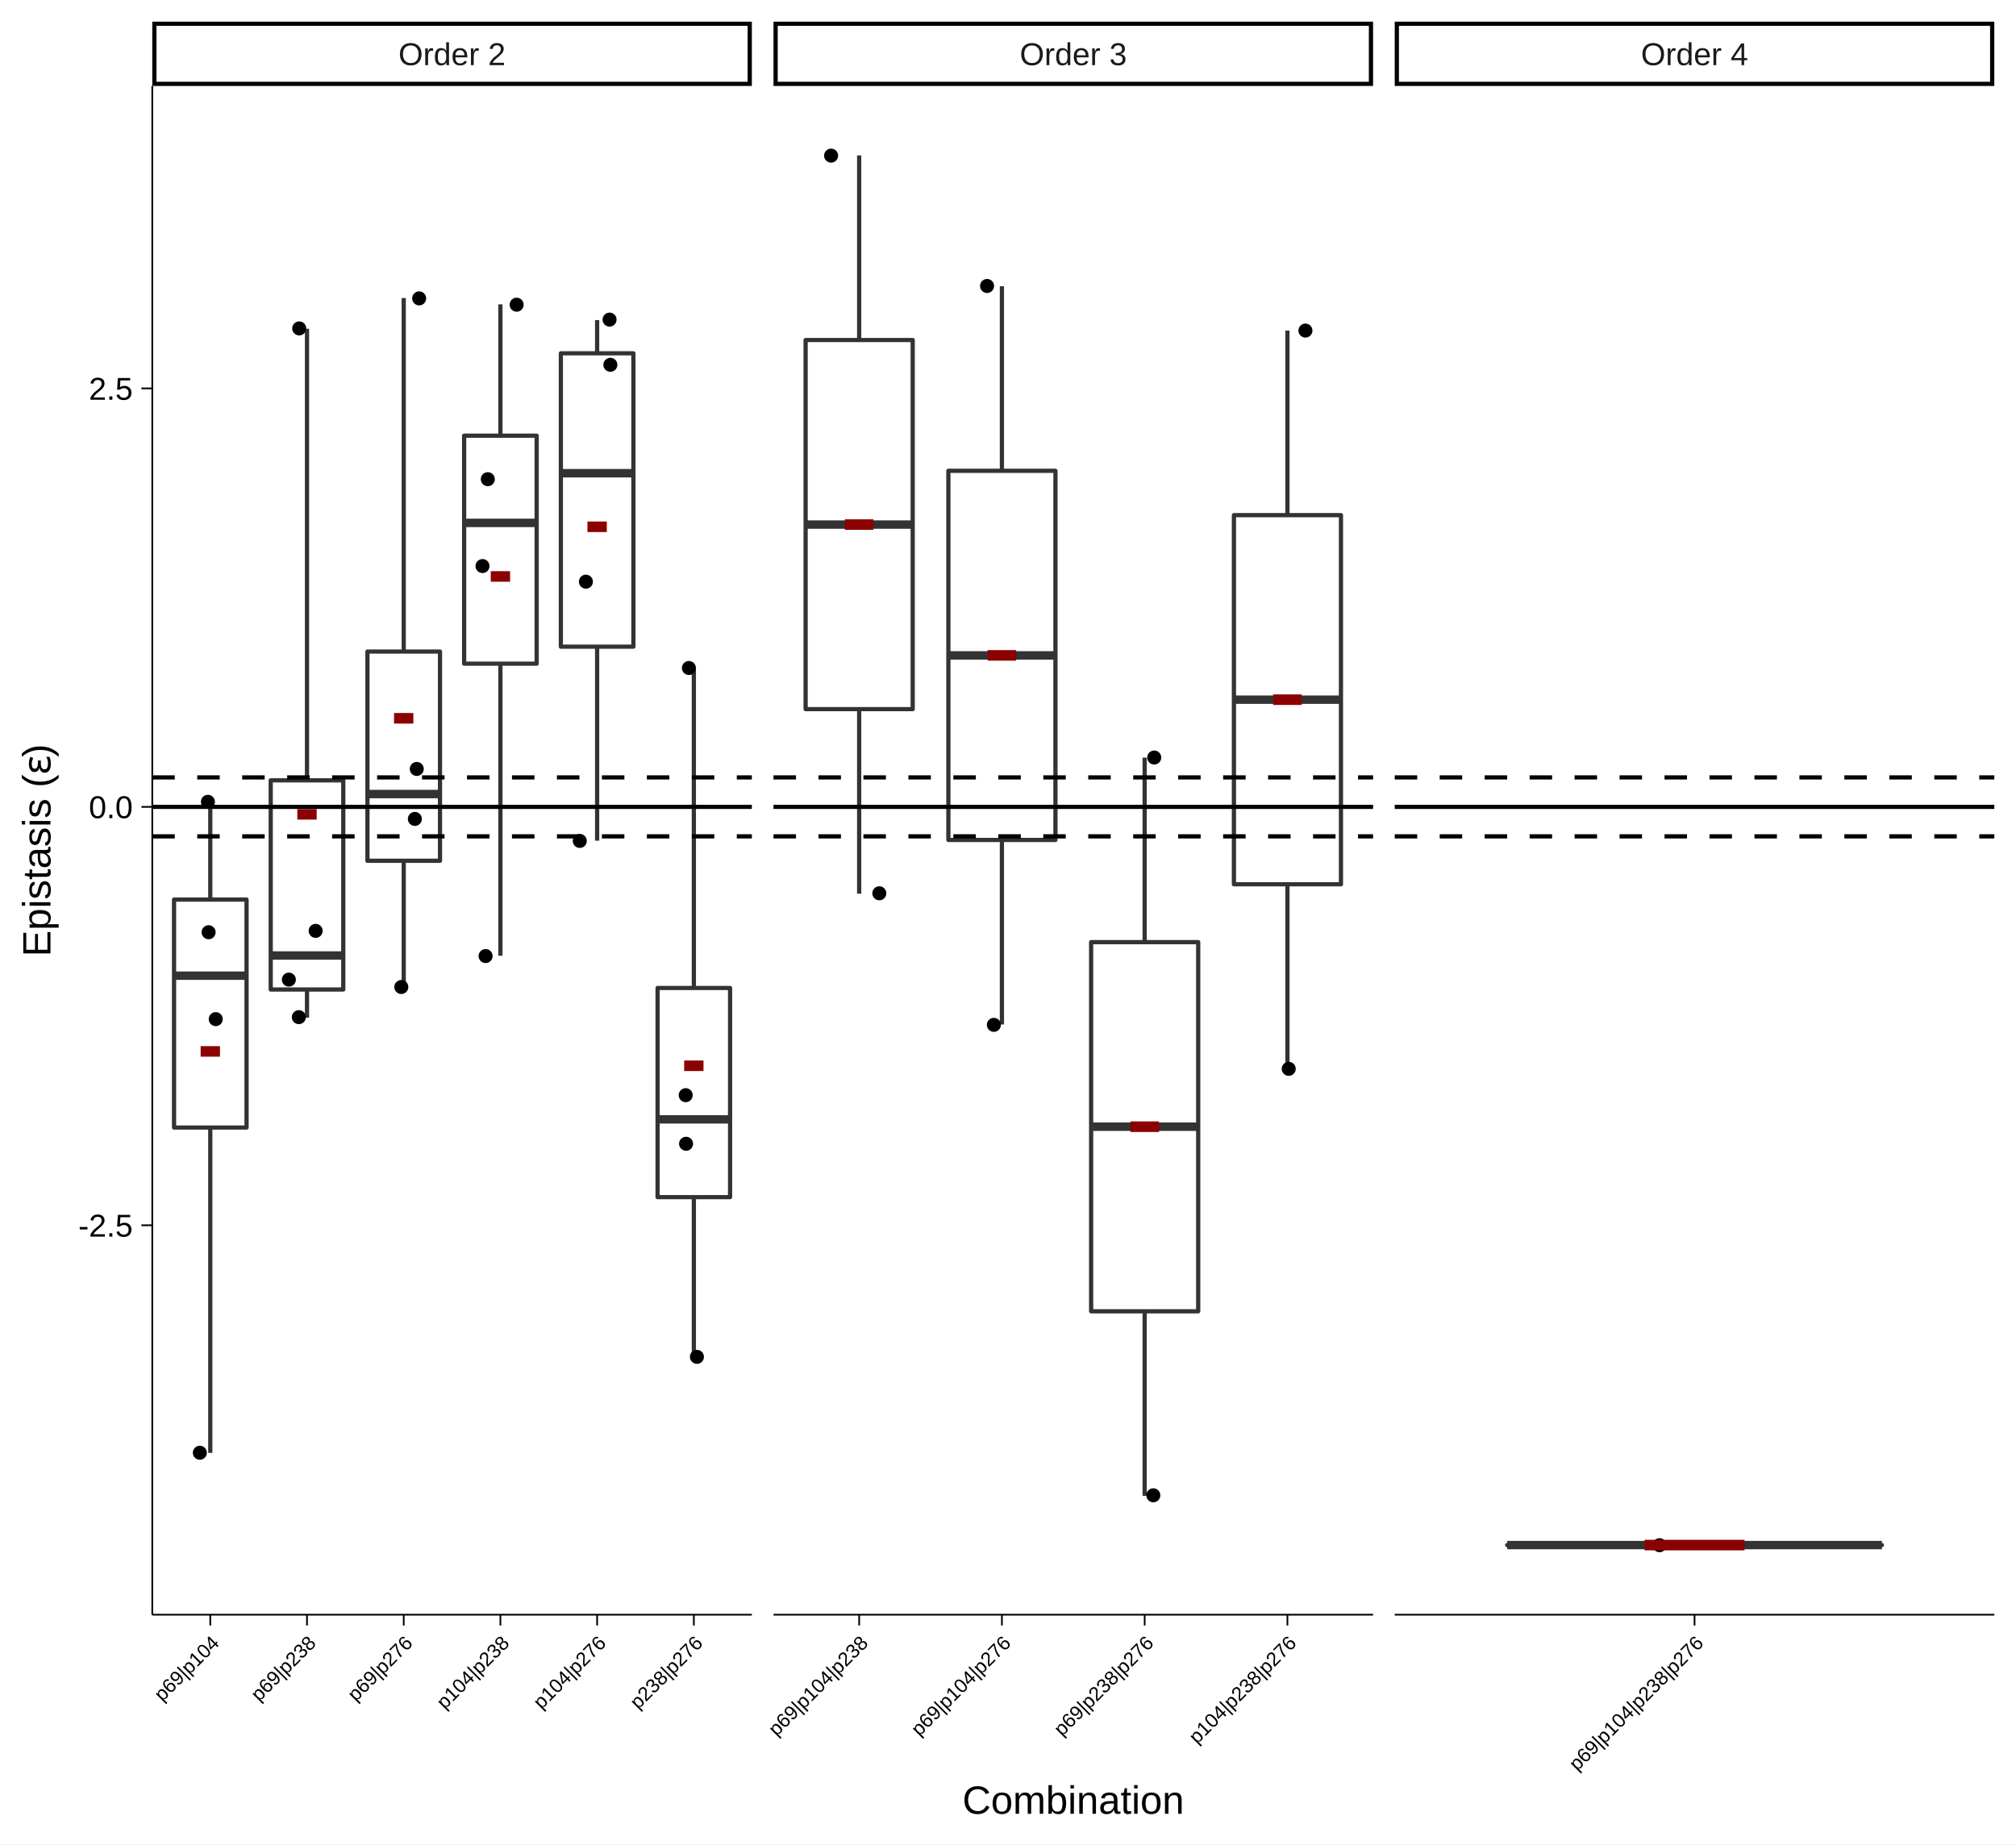
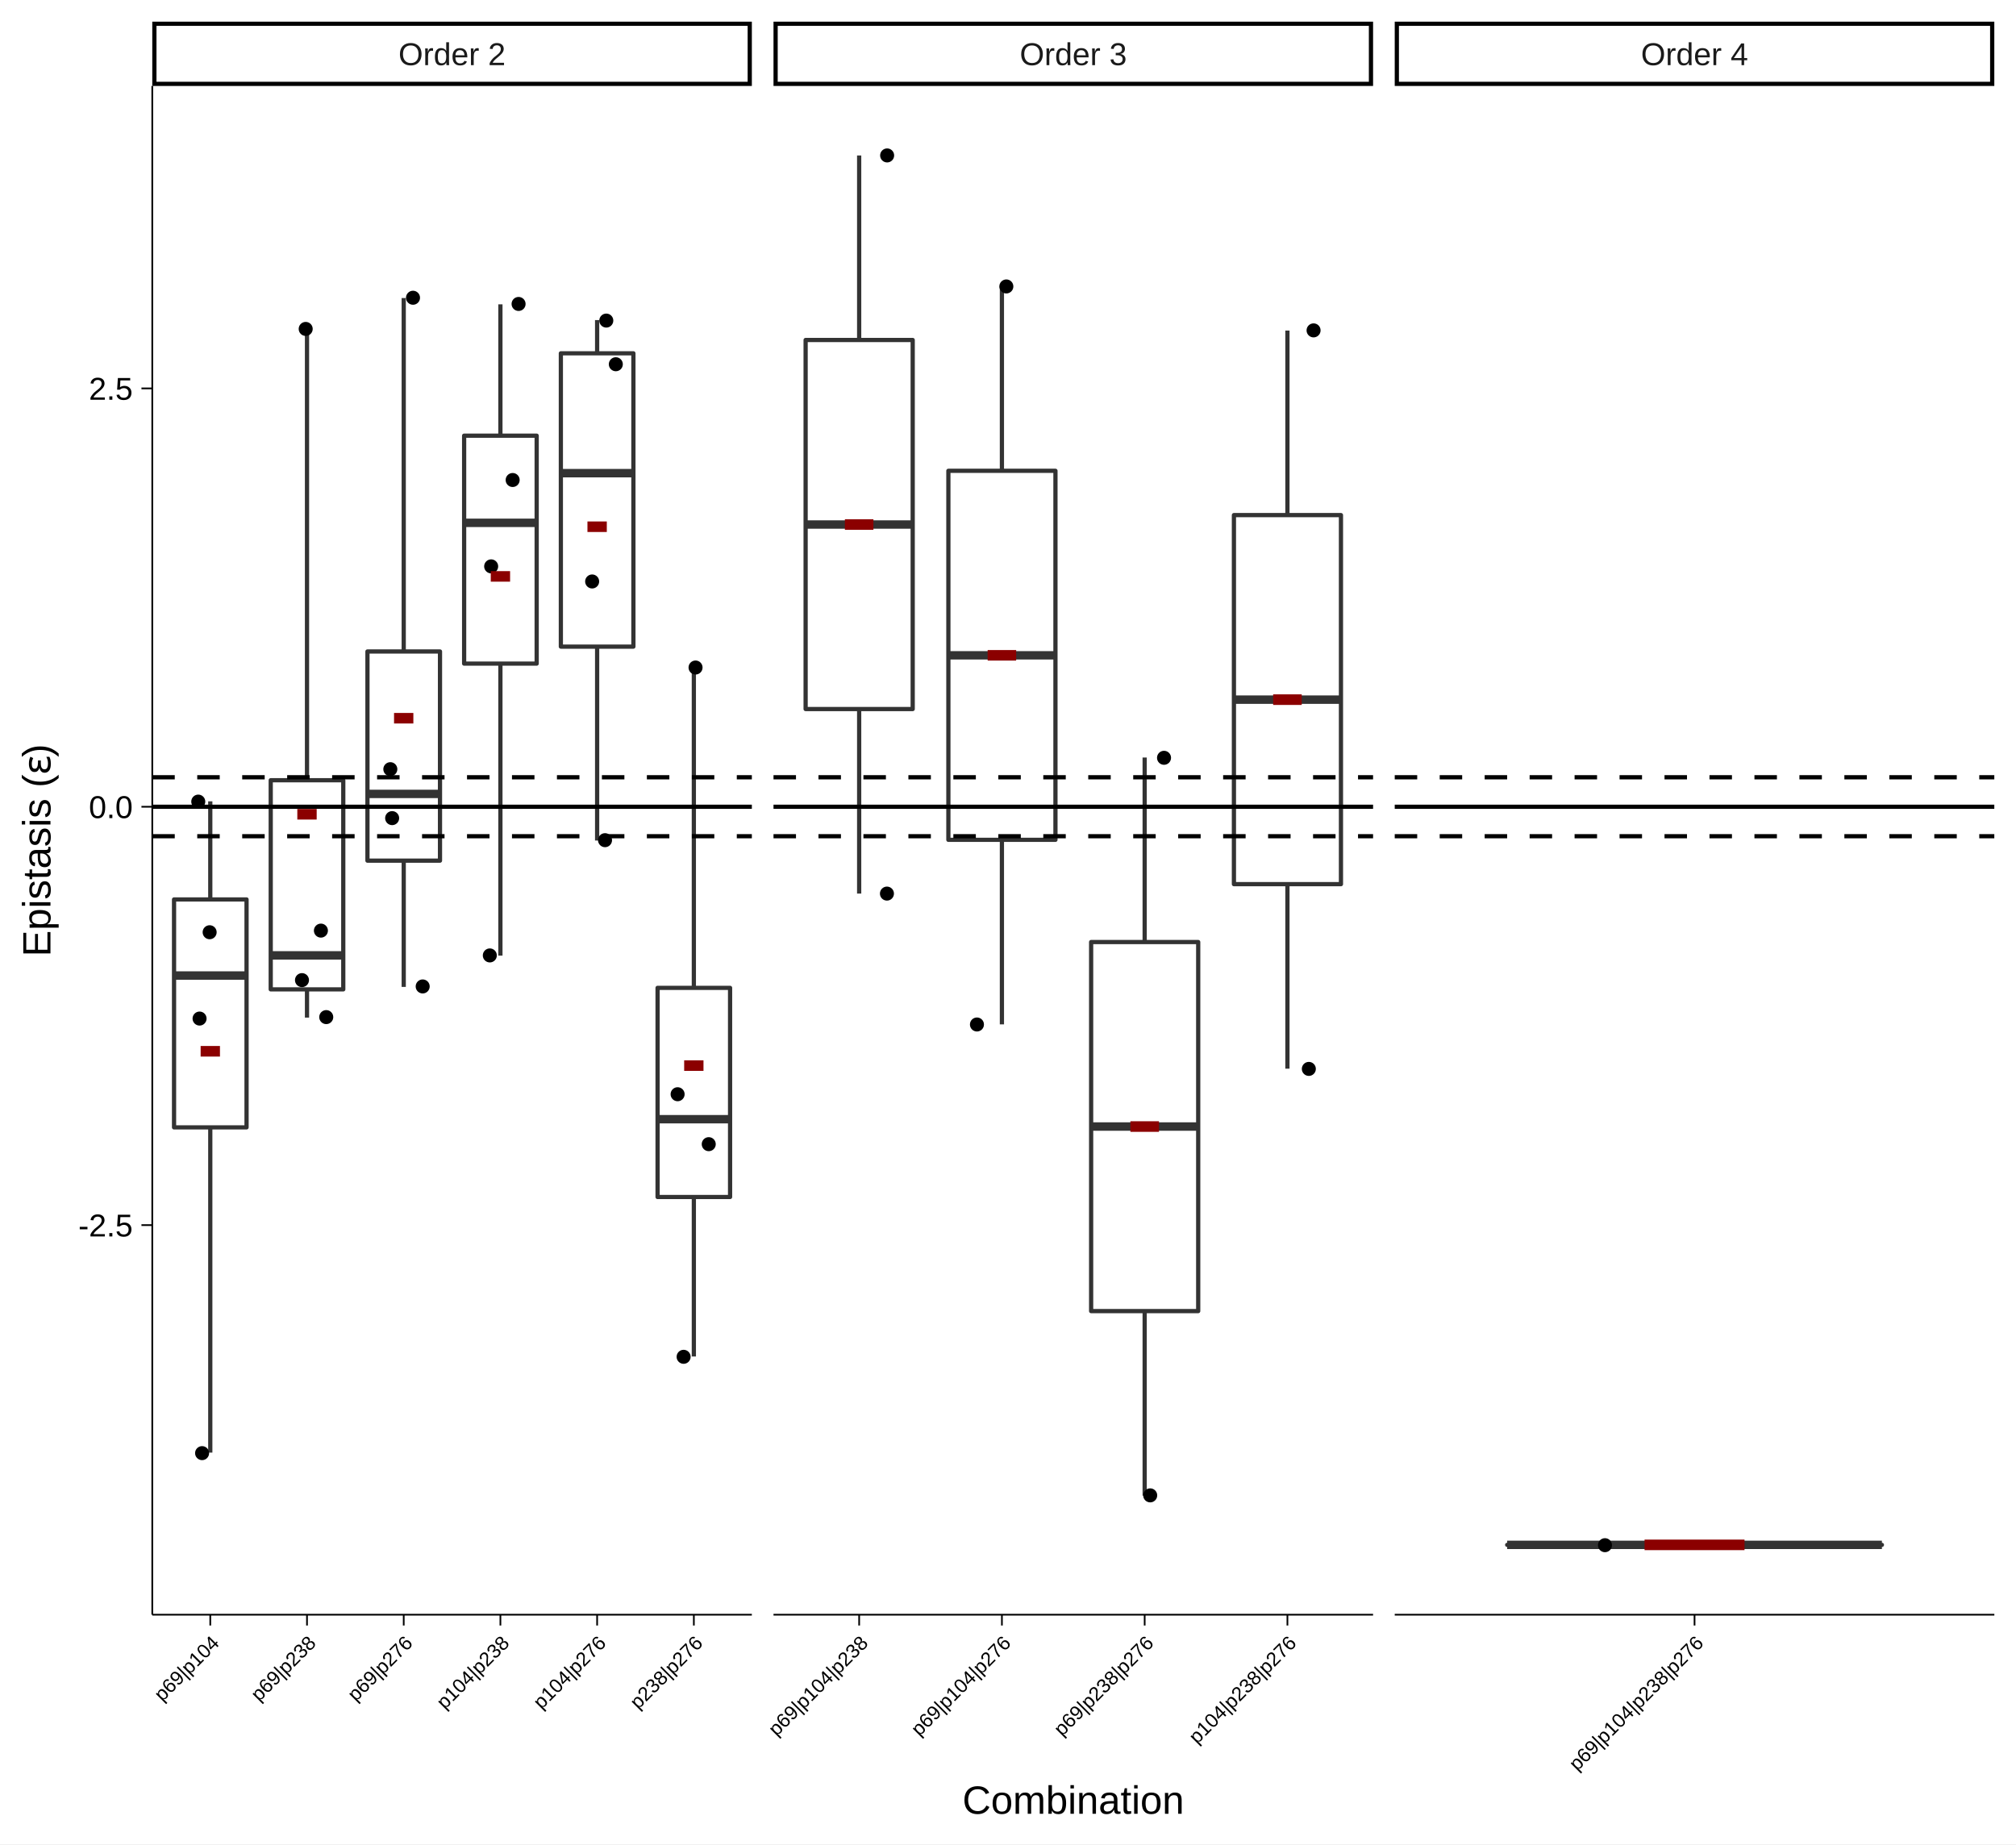
<svg xmlns="http://www.w3.org/2000/svg" class="svglite" width="510.24pt" height="466.77pt" viewBox="0 0 510.24 466.77">
  <defs>
    <style type="text/css">
    .svglite line, .svglite polyline, .svglite polygon, .svglite path, .svglite rect, .svglite circle {
      fill: none;
      stroke: #000000;
      stroke-linecap: round;
      stroke-linejoin: round;
      stroke-miterlimit: 10.00;
    }
  </style>
  </defs>
  <rect width="100%" height="100%" style="stroke: none; fill: #FFFFFF;" />
  <defs>
    <clipPath id="cpMC4wMHw1MTAuMjR8MC4wMHw0NjYuNzc=">
      <rect x="0.00" y="0.00" width="510.24" height="466.77" />
    </clipPath>
  </defs>
  <g clip-path="url(#cpMC4wMHw1MTAuMjR8MC4wMHw0NjYuNzc=)">
    <rect x="0" y="0.00" width="510.24" height="466.77" style="stroke-width: 1.07; stroke: #FFFFFF; fill: #FFFFFF;" />
  </g>
  <defs>
    <clipPath id="cpMzguNTR8MTkwLjI5fDIxLjc2fDQwOC42OA==">
      <rect x="38.54" y="21.76" width="151.75" height="386.92" />
    </clipPath>
  </defs>
  <g clip-path="url(#cpMzguNTR8MTkwLjI5fDIxLjc2fDQwOC42OA==)">
    <rect x="38.54" y="21.76" width="151.75" height="386.92" style="stroke-width: 1.07; stroke: none; fill: #FFFFFF;" />
-     <line x1="53.22" y1="227.68" x2="53.22" y2="202.85" style="stroke-width: 1.07; stroke: #333333; stroke-linecap: butt;" />
-     <line x1="53.22" y1="285.38" x2="53.22" y2="367.72" style="stroke-width: 1.07; stroke: #333333; stroke-linecap: butt;" />
-     <polygon points="44.05,227.68 44.05,285.38 62.40,285.38 62.40,227.68 44.05,227.68 " style="stroke-width: 1.07; stroke: #333333; fill: #FFFFFF;" />
-     <line x1="44.05" y1="246.94" x2="62.40" y2="246.94" style="stroke-width: 2.13; stroke: #333333; stroke-linecap: butt;" />
-     <line x1="77.70" y1="197.50" x2="77.70" y2="83.20" style="stroke-width: 1.07; stroke: #333333; stroke-linecap: butt;" />
-     <line x1="77.70" y1="250.45" x2="77.70" y2="257.58" style="stroke-width: 1.07; stroke: #333333; stroke-linecap: butt;" />
-     <polygon points="68.52,197.50 68.52,250.45 86.88,250.45 86.88,197.50 68.52,197.50 " style="stroke-width: 1.07; stroke: #333333; fill: #FFFFFF;" />
-     <line x1="68.52" y1="241.84" x2="86.88" y2="241.84" style="stroke-width: 2.13; stroke: #333333; stroke-linecap: butt;" />
-     <line x1="102.18" y1="164.91" x2="102.18" y2="75.44" style="stroke-width: 1.07; stroke: #333333; stroke-linecap: butt;" />
-     <line x1="102.18" y1="217.86" x2="102.18" y2="249.82" style="stroke-width: 1.07; stroke: #333333; stroke-linecap: butt;" />
-     <polygon points="93.00,164.91 93.00,217.86 111.36,217.86 111.36,164.91 93.00,164.91 " style="stroke-width: 1.07; stroke: #333333; fill: #FFFFFF;" />
-     <line x1="93.00" y1="200.97" x2="111.36" y2="200.97" style="stroke-width: 2.13; stroke: #333333; stroke-linecap: butt;" />
+     <line x1="53.22" y1="227.65" x2="53.22" y2="202.82" style="stroke-width: 1.07; stroke: #333333; stroke-linecap: butt;" />
+     <line x1="53.22" y1="285.34" x2="53.22" y2="367.66" style="stroke-width: 1.07; stroke: #333333; stroke-linecap: butt;" />
+     <polygon points="44.05,227.65 44.05,285.34 62.40,285.34 62.40,227.65 44.05,227.65 " style="stroke-width: 1.07; stroke: #333333; fill: #FFFFFF;" />
+     <line x1="44.05" y1="246.91" x2="62.40" y2="246.91" style="stroke-width: 2.13; stroke: #333333; stroke-linecap: butt;" />
+     <line x1="77.70" y1="197.48" x2="77.70" y2="83.20" style="stroke-width: 1.07; stroke: #333333; stroke-linecap: butt;" />
+     <line x1="77.70" y1="250.41" x2="77.70" y2="257.55" style="stroke-width: 1.07; stroke: #333333; stroke-linecap: butt;" />
+     <polygon points="68.52,197.48 68.52,250.41 86.88,250.41 86.88,197.48 68.52,197.48 " style="stroke-width: 1.07; stroke: #333333; fill: #FFFFFF;" />
+     <line x1="68.52" y1="241.81" x2="86.88" y2="241.81" style="stroke-width: 2.13; stroke: #333333; stroke-linecap: butt;" />
+     <line x1="102.18" y1="164.89" x2="102.18" y2="75.44" style="stroke-width: 1.07; stroke: #333333; stroke-linecap: butt;" />
+     <line x1="102.18" y1="217.83" x2="102.18" y2="249.79" style="stroke-width: 1.07; stroke: #333333; stroke-linecap: butt;" />
+     <polygon points="93.00,164.89 93.00,217.83 111.36,217.83 111.36,164.89 93.00,164.89 " style="stroke-width: 1.07; stroke: #333333; fill: #FFFFFF;" />
+     <line x1="93.00" y1="200.94" x2="111.36" y2="200.94" style="stroke-width: 2.13; stroke: #333333; stroke-linecap: butt;" />
    <line x1="126.65" y1="110.27" x2="126.65" y2="77.03" style="stroke-width: 1.07; stroke: #333333; stroke-linecap: butt;" />
-     <line x1="126.65" y1="167.97" x2="126.65" y2="241.90" style="stroke-width: 1.07; stroke: #333333; stroke-linecap: butt;" />
-     <polygon points="117.47,110.27 117.47,167.97 135.83,167.97 135.83,110.27 117.47,110.27 " style="stroke-width: 1.07; stroke: #333333; fill: #FFFFFF;" />
-     <line x1="117.47" y1="132.34" x2="135.83" y2="132.34" style="stroke-width: 2.13; stroke: #333333; stroke-linecap: butt;" />
+     <line x1="126.65" y1="167.96" x2="126.65" y2="241.87" style="stroke-width: 1.07; stroke: #333333; stroke-linecap: butt;" />
+     <polygon points="117.47,110.27 117.47,167.96 135.83,167.96 135.83,110.27 117.47,110.27 " style="stroke-width: 1.07; stroke: #333333; fill: #FFFFFF;" />
+     <line x1="117.47" y1="132.33" x2="135.83" y2="132.33" style="stroke-width: 2.13; stroke: #333333; stroke-linecap: butt;" />
    <line x1="151.13" y1="89.42" x2="151.13" y2="81.01" style="stroke-width: 1.07; stroke: #333333; stroke-linecap: butt;" />
-     <line x1="151.13" y1="163.67" x2="151.13" y2="212.77" style="stroke-width: 1.07; stroke: #333333; stroke-linecap: butt;" />
-     <polygon points="141.95,89.42 141.95,163.67 160.31,163.67 160.31,89.42 141.95,89.42 " style="stroke-width: 1.07; stroke: #333333; fill: #FFFFFF;" />
-     <line x1="141.95" y1="119.77" x2="160.31" y2="119.77" style="stroke-width: 2.13; stroke: #333333; stroke-linecap: butt;" />
-     <line x1="175.61" y1="250.06" x2="175.61" y2="169.00" style="stroke-width: 1.07; stroke: #333333; stroke-linecap: butt;" />
-     <line x1="175.61" y1="303.00" x2="175.61" y2="343.38" style="stroke-width: 1.07; stroke: #333333; stroke-linecap: butt;" />
-     <polygon points="166.43,250.06 166.43,303.00 184.78,303.00 184.78,250.06 166.43,250.06 " style="stroke-width: 1.07; stroke: #333333; fill: #FFFFFF;" />
-     <line x1="166.43" y1="283.31" x2="184.78" y2="283.31" style="stroke-width: 2.13; stroke: #333333; stroke-linecap: butt;" />
-     <circle cx="50.58" cy="367.69" r="1.42" style="stroke-width: 0.71; fill: #000000;" />
-     <circle cx="52.80" cy="235.95" r="1.42" style="stroke-width: 0.71; fill: #000000;" />
-     <circle cx="52.62" cy="202.94" r="1.42" style="stroke-width: 0.71; fill: #000000;" />
-     <circle cx="54.60" cy="257.94" r="1.42" style="stroke-width: 0.71; fill: #000000;" />
-     <circle cx="73.11" cy="247.94" r="1.42" style="stroke-width: 0.71; fill: #000000;" />
-     <circle cx="79.89" cy="235.60" r="1.42" style="stroke-width: 0.71; fill: #000000;" />
-     <circle cx="75.73" cy="83.12" r="1.42" style="stroke-width: 0.71; fill: #000000;" />
-     <circle cx="75.63" cy="257.44" r="1.42" style="stroke-width: 0.71; fill: #000000;" />
-     <circle cx="105.00" cy="207.27" r="1.42" style="stroke-width: 0.71; fill: #000000;" />
-     <circle cx="105.48" cy="194.62" r="1.42" style="stroke-width: 0.71; fill: #000000;" />
-     <circle cx="106.09" cy="75.52" r="1.42" style="stroke-width: 0.71; fill: #000000;" />
-     <circle cx="101.57" cy="249.81" r="1.42" style="stroke-width: 0.71; fill: #000000;" />
-     <circle cx="122.90" cy="241.98" r="1.42" style="stroke-width: 0.71; fill: #000000;" />
-     <circle cx="123.46" cy="121.28" r="1.42" style="stroke-width: 0.71; fill: #000000;" />
-     <circle cx="130.76" cy="77.12" r="1.42" style="stroke-width: 0.71; fill: #000000;" />
-     <circle cx="122.12" cy="143.27" r="1.42" style="stroke-width: 0.71; fill: #000000;" />
-     <circle cx="146.74" cy="212.84" r="1.42" style="stroke-width: 0.71; fill: #000000;" />
-     <circle cx="154.48" cy="92.33" r="1.42" style="stroke-width: 0.71; fill: #000000;" />
-     <circle cx="154.28" cy="80.89" r="1.42" style="stroke-width: 0.71; fill: #000000;" />
-     <circle cx="148.29" cy="147.22" r="1.42" style="stroke-width: 0.71; fill: #000000;" />
-     <circle cx="173.64" cy="289.49" r="1.42" style="stroke-width: 0.71; fill: #000000;" />
-     <circle cx="174.36" cy="169.07" r="1.42" style="stroke-width: 0.71; fill: #000000;" />
-     <circle cx="173.55" cy="277.19" r="1.42" style="stroke-width: 0.71; fill: #000000;" />
-     <circle cx="176.39" cy="343.42" r="1.42" style="stroke-width: 0.71; fill: #000000;" />
-     <line x1="38.54" y1="204.22" x2="190.29" y2="204.22" style="stroke-width: 1.07; stroke-linecap: butt;" />
-     <line x1="38.54" y1="196.76" x2="190.29" y2="196.76" style="stroke-width: 1.07; stroke-dasharray: 5.69,5.69; stroke-linecap: butt;" />
-     <line x1="38.54" y1="211.68" x2="190.29" y2="211.68" style="stroke-width: 1.07; stroke-dasharray: 5.69,5.69; stroke-linecap: butt;" />
-     <line x1="50.78" y1="266.11" x2="55.67" y2="266.11" style="stroke-width: 2.67; stroke: #8B0000; stroke-linecap: butt;" />
-     <line x1="75.25" y1="206.11" x2="80.15" y2="206.11" style="stroke-width: 2.67; stroke: #8B0000; stroke-linecap: butt;" />
-     <line x1="99.73" y1="181.80" x2="104.62" y2="181.80" style="stroke-width: 2.67; stroke: #8B0000; stroke-linecap: butt;" />
-     <line x1="124.21" y1="145.90" x2="129.10" y2="145.90" style="stroke-width: 2.67; stroke: #8B0000; stroke-linecap: butt;" />
-     <line x1="148.68" y1="133.33" x2="153.58" y2="133.33" style="stroke-width: 2.67; stroke: #8B0000; stroke-linecap: butt;" />
-     <line x1="173.16" y1="269.75" x2="178.05" y2="269.75" style="stroke-width: 2.67; stroke: #8B0000; stroke-linecap: butt;" />
+     <line x1="151.13" y1="163.66" x2="151.13" y2="212.74" style="stroke-width: 1.07; stroke: #333333; stroke-linecap: butt;" />
+     <polygon points="141.95,89.42 141.95,163.66 160.31,163.66 160.31,89.42 141.95,89.42 " style="stroke-width: 1.07; stroke: #333333; fill: #FFFFFF;" />
+     <line x1="141.95" y1="119.76" x2="160.31" y2="119.76" style="stroke-width: 2.13; stroke: #333333; stroke-linecap: butt;" />
+     <line x1="175.61" y1="250.03" x2="175.61" y2="168.98" style="stroke-width: 1.07; stroke: #333333; stroke-linecap: butt;" />
+     <line x1="175.61" y1="302.96" x2="175.61" y2="343.33" style="stroke-width: 1.07; stroke: #333333; stroke-linecap: butt;" />
+     <polygon points="166.43,250.03 166.43,302.96 184.78,302.96 184.78,250.03 166.43,250.03 " style="stroke-width: 1.07; stroke: #333333; fill: #FFFFFF;" />
+     <line x1="166.43" y1="283.27" x2="184.78" y2="283.27" style="stroke-width: 2.13; stroke: #333333; stroke-linecap: butt;" />
+     <circle cx="51.15" cy="367.79" r="1.42" style="stroke-width: 0.71; fill: #000000;" />
+     <circle cx="53.06" cy="235.95" r="1.42" style="stroke-width: 0.71; fill: #000000;" />
+     <circle cx="50.18" cy="202.89" r="1.42" style="stroke-width: 0.71; fill: #000000;" />
+     <circle cx="50.51" cy="257.80" r="1.42" style="stroke-width: 0.71; fill: #000000;" />
+     <circle cx="76.43" cy="248.07" r="1.42" style="stroke-width: 0.71; fill: #000000;" />
+     <circle cx="81.22" cy="235.54" r="1.42" style="stroke-width: 0.71; fill: #000000;" />
+     <circle cx="77.37" cy="83.25" r="1.42" style="stroke-width: 0.71; fill: #000000;" />
+     <circle cx="82.57" cy="257.43" r="1.42" style="stroke-width: 0.71; fill: #000000;" />
+     <circle cx="99.25" cy="207.07" r="1.42" style="stroke-width: 0.71; fill: #000000;" />
+     <circle cx="98.79" cy="194.68" r="1.42" style="stroke-width: 0.71; fill: #000000;" />
+     <circle cx="104.53" cy="75.36" r="1.42" style="stroke-width: 0.71; fill: #000000;" />
+     <circle cx="106.98" cy="249.67" r="1.42" style="stroke-width: 0.71; fill: #000000;" />
+     <circle cx="123.97" cy="241.82" r="1.42" style="stroke-width: 0.71; fill: #000000;" />
+     <circle cx="129.75" cy="121.49" r="1.42" style="stroke-width: 0.71; fill: #000000;" />
+     <circle cx="131.25" cy="76.93" r="1.42" style="stroke-width: 0.71; fill: #000000;" />
+     <circle cx="124.31" cy="143.35" r="1.42" style="stroke-width: 0.71; fill: #000000;" />
+     <circle cx="153.13" cy="212.65" r="1.42" style="stroke-width: 0.71; fill: #000000;" />
+     <circle cx="155.86" cy="92.19" r="1.42" style="stroke-width: 0.71; fill: #000000;" />
+     <circle cx="153.45" cy="81.14" r="1.42" style="stroke-width: 0.71; fill: #000000;" />
+     <circle cx="149.87" cy="147.17" r="1.42" style="stroke-width: 0.71; fill: #000000;" />
+     <circle cx="179.38" cy="289.59" r="1.42" style="stroke-width: 0.71; fill: #000000;" />
+     <circle cx="176.04" cy="168.95" r="1.42" style="stroke-width: 0.71; fill: #000000;" />
+     <circle cx="171.50" cy="276.95" r="1.42" style="stroke-width: 0.71; fill: #000000;" />
+     <circle cx="173.02" cy="343.41" r="1.42" style="stroke-width: 0.71; fill: #000000;" />
+     <line x1="38.54" y1="204.19" x2="190.29" y2="204.19" style="stroke-width: 1.07; stroke-linecap: butt;" />
+     <line x1="38.54" y1="196.73" x2="190.29" y2="196.73" style="stroke-width: 1.07; stroke-dasharray: 5.69,5.69; stroke-linecap: butt;" />
+     <line x1="38.54" y1="211.65" x2="190.29" y2="211.65" style="stroke-width: 1.07; stroke-dasharray: 5.69,5.69; stroke-linecap: butt;" />
+     <line x1="50.78" y1="266.08" x2="55.67" y2="266.08" style="stroke-width: 2.67; stroke: #8B0000; stroke-linecap: butt;" />
+     <line x1="75.25" y1="206.09" x2="80.15" y2="206.09" style="stroke-width: 2.67; stroke: #8B0000; stroke-linecap: butt;" />
+     <line x1="99.73" y1="181.78" x2="104.62" y2="181.78" style="stroke-width: 2.67; stroke: #8B0000; stroke-linecap: butt;" />
+     <line x1="124.21" y1="145.89" x2="129.10" y2="145.89" style="stroke-width: 2.67; stroke: #8B0000; stroke-linecap: butt;" />
+     <line x1="148.68" y1="133.32" x2="153.58" y2="133.32" style="stroke-width: 2.67; stroke: #8B0000; stroke-linecap: butt;" />
+     <line x1="173.16" y1="269.71" x2="178.05" y2="269.71" style="stroke-width: 2.67; stroke: #8B0000; stroke-linecap: butt;" />
  </g>
  <g clip-path="url(#cpMC4wMHw1MTAuMjR8MC4wMHw0NjYuNzc=)">
</g>
  <defs>
    <clipPath id="cpMTk1Ljc3fDM0Ny41MnwyMS43Nnw0MDguNjg=">
      <rect x="195.77" y="21.76" width="151.75" height="386.92" />
    </clipPath>
  </defs>
  <g clip-path="url(#cpMTk1Ljc3fDM0Ny41MnwyMS43Nnw0MDguNjg=)">
    <rect x="195.77" y="21.76" width="151.75" height="386.92" style="stroke-width: 1.07; stroke: none; fill: #FFFFFF;" />
-     <line x1="217.45" y1="86.06" x2="217.45" y2="39.34" style="stroke-width: 1.07; stroke: #333333; stroke-linecap: butt;" />
-     <line x1="217.45" y1="179.48" x2="217.45" y2="226.19" style="stroke-width: 1.07; stroke: #333333; stroke-linecap: butt;" />
-     <polygon points="203.90,86.06 203.90,179.48 231.00,179.48 231.00,86.06 203.90,86.06 " style="stroke-width: 1.07; stroke: #333333; fill: #FFFFFF;" />
-     <line x1="203.90" y1="132.77" x2="231.00" y2="132.77" style="stroke-width: 2.13; stroke: #333333; stroke-linecap: butt;" />
+     <line x1="217.45" y1="86.05" x2="217.45" y2="39.35" style="stroke-width: 1.07; stroke: #333333; stroke-linecap: butt;" />
+     <line x1="217.45" y1="179.46" x2="217.45" y2="226.16" style="stroke-width: 1.07; stroke: #333333; stroke-linecap: butt;" />
+     <polygon points="203.90,86.05 203.90,179.46 231.00,179.46 231.00,86.05 203.90,86.05 " style="stroke-width: 1.07; stroke: #333333; fill: #FFFFFF;" />
+     <line x1="203.90" y1="132.76" x2="231.00" y2="132.76" style="stroke-width: 2.13; stroke: #333333; stroke-linecap: butt;" />
    <line x1="253.58" y1="119.16" x2="253.58" y2="72.45" style="stroke-width: 1.07; stroke: #333333; stroke-linecap: butt;" />
-     <line x1="253.58" y1="212.59" x2="253.58" y2="259.30" style="stroke-width: 1.07; stroke: #333333; stroke-linecap: butt;" />
-     <polygon points="240.03,119.16 240.03,212.59 267.13,212.59 267.13,119.16 240.03,119.16 " style="stroke-width: 1.07; stroke: #333333; fill: #FFFFFF;" />
-     <line x1="240.03" y1="165.88" x2="267.13" y2="165.88" style="stroke-width: 2.13; stroke: #333333; stroke-linecap: butt;" />
-     <line x1="289.71" y1="238.46" x2="289.71" y2="191.75" style="stroke-width: 1.07; stroke: #333333; stroke-linecap: butt;" />
-     <line x1="289.71" y1="331.89" x2="289.71" y2="378.60" style="stroke-width: 1.07; stroke: #333333; stroke-linecap: butt;" />
-     <polygon points="276.16,238.46 276.16,331.89 303.26,331.89 303.26,238.46 276.16,238.46 " style="stroke-width: 1.07; stroke: #333333; fill: #FFFFFF;" />
-     <line x1="276.16" y1="285.17" x2="303.26" y2="285.17" style="stroke-width: 2.13; stroke: #333333; stroke-linecap: butt;" />
-     <line x1="325.84" y1="130.38" x2="325.84" y2="83.67" style="stroke-width: 1.07; stroke: #333333; stroke-linecap: butt;" />
-     <line x1="325.84" y1="223.81" x2="325.84" y2="270.52" style="stroke-width: 1.07; stroke: #333333; stroke-linecap: butt;" />
-     <polygon points="312.30,130.38 312.30,223.81 339.39,223.81 339.39,130.38 312.30,130.38 " style="stroke-width: 1.07; stroke: #333333; fill: #FFFFFF;" />
-     <line x1="312.30" y1="177.09" x2="339.39" y2="177.09" style="stroke-width: 2.13; stroke: #333333; stroke-linecap: butt;" />
-     <circle cx="210.35" cy="39.39" r="1.42" style="stroke-width: 0.71; fill: #000000;" />
-     <circle cx="222.55" cy="226.09" r="1.42" style="stroke-width: 0.71; fill: #000000;" />
-     <circle cx="249.82" cy="72.38" r="1.42" style="stroke-width: 0.71; fill: #000000;" />
-     <circle cx="251.54" cy="259.39" r="1.42" style="stroke-width: 0.71; fill: #000000;" />
-     <circle cx="292.13" cy="191.73" r="1.42" style="stroke-width: 0.71; fill: #000000;" />
-     <circle cx="291.90" cy="378.46" r="1.42" style="stroke-width: 0.71; fill: #000000;" />
-     <circle cx="330.40" cy="83.67" r="1.42" style="stroke-width: 0.71; fill: #000000;" />
-     <circle cx="326.17" cy="270.52" r="1.42" style="stroke-width: 0.71; fill: #000000;" />
-     <line x1="195.77" y1="204.22" x2="347.52" y2="204.22" style="stroke-width: 1.07; stroke-linecap: butt;" />
-     <line x1="195.77" y1="196.76" x2="347.52" y2="196.76" style="stroke-width: 1.07; stroke-dasharray: 5.69,5.69; stroke-linecap: butt;" />
-     <line x1="195.77" y1="211.68" x2="347.52" y2="211.68" style="stroke-width: 1.07; stroke-dasharray: 5.69,5.69; stroke-linecap: butt;" />
-     <line x1="213.84" y1="132.77" x2="221.06" y2="132.77" style="stroke-width: 2.67; stroke: #8B0000; stroke-linecap: butt;" />
-     <line x1="249.97" y1="165.88" x2="257.19" y2="165.88" style="stroke-width: 2.67; stroke: #8B0000; stroke-linecap: butt;" />
-     <line x1="286.10" y1="285.17" x2="293.33" y2="285.17" style="stroke-width: 2.67; stroke: #8B0000; stroke-linecap: butt;" />
-     <line x1="322.23" y1="177.09" x2="329.46" y2="177.09" style="stroke-width: 2.67; stroke: #8B0000; stroke-linecap: butt;" />
+     <line x1="253.58" y1="212.56" x2="253.58" y2="259.27" style="stroke-width: 1.07; stroke: #333333; stroke-linecap: butt;" />
+     <polygon points="240.03,119.16 240.03,212.56 267.13,212.56 267.13,119.16 240.03,119.16 " style="stroke-width: 1.07; stroke: #333333; fill: #FFFFFF;" />
+     <line x1="240.03" y1="165.86" x2="267.13" y2="165.86" style="stroke-width: 2.13; stroke: #333333; stroke-linecap: butt;" />
+     <line x1="289.71" y1="238.43" x2="289.71" y2="191.73" style="stroke-width: 1.07; stroke: #333333; stroke-linecap: butt;" />
+     <line x1="289.71" y1="331.84" x2="289.71" y2="378.54" style="stroke-width: 1.07; stroke: #333333; stroke-linecap: butt;" />
+     <polygon points="276.16,238.43 276.16,331.84 303.26,331.84 303.26,238.43 276.16,238.43 " style="stroke-width: 1.07; stroke: #333333; fill: #FFFFFF;" />
+     <line x1="276.16" y1="285.13" x2="303.26" y2="285.13" style="stroke-width: 2.13; stroke: #333333; stroke-linecap: butt;" />
+     <line x1="325.84" y1="130.37" x2="325.84" y2="83.67" style="stroke-width: 1.07; stroke: #333333; stroke-linecap: butt;" />
+     <line x1="325.84" y1="223.78" x2="325.84" y2="270.48" style="stroke-width: 1.07; stroke: #333333; stroke-linecap: butt;" />
+     <polygon points="312.30,130.37 312.30,223.78 339.39,223.78 339.39,130.37 312.30,130.37 " style="stroke-width: 1.07; stroke: #333333; fill: #FFFFFF;" />
+     <line x1="312.30" y1="177.08" x2="339.39" y2="177.08" style="stroke-width: 2.13; stroke: #333333; stroke-linecap: butt;" />
+     <circle cx="224.53" cy="39.34" r="1.42" style="stroke-width: 0.71; fill: #000000;" />
+     <circle cx="224.48" cy="226.17" r="1.42" style="stroke-width: 0.71; fill: #000000;" />
+     <circle cx="254.70" cy="72.50" r="1.42" style="stroke-width: 0.71; fill: #000000;" />
+     <circle cx="247.26" cy="259.30" r="1.42" style="stroke-width: 0.71; fill: #000000;" />
+     <circle cx="294.61" cy="191.80" r="1.42" style="stroke-width: 0.71; fill: #000000;" />
+     <circle cx="291.11" cy="378.48" r="1.42" style="stroke-width: 0.71; fill: #000000;" />
+     <circle cx="332.46" cy="83.62" r="1.42" style="stroke-width: 0.71; fill: #000000;" />
+     <circle cx="331.26" cy="270.54" r="1.42" style="stroke-width: 0.71; fill: #000000;" />
+     <line x1="195.77" y1="204.19" x2="347.52" y2="204.19" style="stroke-width: 1.07; stroke-linecap: butt;" />
+     <line x1="195.77" y1="196.73" x2="347.52" y2="196.73" style="stroke-width: 1.07; stroke-dasharray: 5.69,5.69; stroke-linecap: butt;" />
+     <line x1="195.77" y1="211.65" x2="347.52" y2="211.65" style="stroke-width: 1.07; stroke-dasharray: 5.69,5.69; stroke-linecap: butt;" />
+     <line x1="213.84" y1="132.76" x2="221.06" y2="132.76" style="stroke-width: 2.67; stroke: #8B0000; stroke-linecap: butt;" />
+     <line x1="249.97" y1="165.86" x2="257.19" y2="165.86" style="stroke-width: 2.67; stroke: #8B0000; stroke-linecap: butt;" />
+     <line x1="286.10" y1="285.13" x2="293.33" y2="285.13" style="stroke-width: 2.67; stroke: #8B0000; stroke-linecap: butt;" />
+     <line x1="322.23" y1="177.08" x2="329.46" y2="177.08" style="stroke-width: 2.67; stroke: #8B0000; stroke-linecap: butt;" />
  </g>
  <g clip-path="url(#cpMC4wMHw1MTAuMjR8MC4wMHw0NjYuNzc=)">
</g>
  <defs>
    <clipPath id="cpMzUzLjAwfDUwNC43NnwyMS43Nnw0MDguNjg=">
      <rect x="353.00" y="21.76" width="151.75" height="386.92" />
    </clipPath>
  </defs>
  <g clip-path="url(#cpMzUzLjAwfDUwNC43NnwyMS43Nnw0MDguNjg=)">
    <rect x="353.00" y="21.76" width="151.75" height="386.92" style="stroke-width: 1.07; stroke: none; fill: #FFFFFF;" />
-     <line x1="428.88" y1="391.06" x2="428.88" y2="391.06" style="stroke-width: 1.07; stroke: #333333; stroke-linecap: butt;" />
-     <line x1="428.88" y1="391.06" x2="428.88" y2="391.06" style="stroke-width: 1.07; stroke: #333333; stroke-linecap: butt;" />
-     <polygon points="381.46,391.06 381.46,391.06 476.30,391.06 476.30,391.06 381.46,391.06 " style="stroke-width: 1.07; stroke: #333333; fill: #FFFFFF;" />
-     <line x1="381.46" y1="391.06" x2="476.30" y2="391.06" style="stroke-width: 2.13; stroke: #333333; stroke-linecap: butt;" />
-     <circle cx="420.02" cy="391.09" r="1.42" style="stroke-width: 0.71; fill: #000000;" />
-     <line x1="353.00" y1="204.22" x2="504.76" y2="204.22" style="stroke-width: 1.07; stroke-linecap: butt;" />
-     <line x1="353.00" y1="196.76" x2="504.76" y2="196.76" style="stroke-width: 1.07; stroke-dasharray: 5.69,5.69; stroke-linecap: butt;" />
-     <line x1="353.00" y1="211.68" x2="504.76" y2="211.68" style="stroke-width: 1.07; stroke-dasharray: 5.69,5.69; stroke-linecap: butt;" />
-     <line x1="416.23" y1="391.06" x2="441.53" y2="391.06" style="stroke-width: 2.67; stroke: #8B0000; stroke-linecap: butt;" />
+     <line x1="428.88" y1="391.01" x2="428.88" y2="391.01" style="stroke-width: 1.07; stroke: #333333; stroke-linecap: butt;" />
+     <line x1="428.88" y1="391.01" x2="428.88" y2="391.01" style="stroke-width: 1.07; stroke: #333333; stroke-linecap: butt;" />
+     <polygon points="381.46,391.01 381.46,391.01 476.30,391.01 476.30,391.01 381.46,391.01 " style="stroke-width: 1.07; stroke: #333333; fill: #FFFFFF;" />
+     <line x1="381.46" y1="391.01" x2="476.30" y2="391.01" style="stroke-width: 2.13; stroke: #333333; stroke-linecap: butt;" />
+     <circle cx="406.21" cy="391.09" r="1.42" style="stroke-width: 0.71; fill: #000000;" />
+     <line x1="353.00" y1="204.19" x2="504.76" y2="204.19" style="stroke-width: 1.07; stroke-linecap: butt;" />
+     <line x1="353.00" y1="196.73" x2="504.76" y2="196.73" style="stroke-width: 1.07; stroke-dasharray: 5.69,5.69; stroke-linecap: butt;" />
+     <line x1="353.00" y1="211.65" x2="504.76" y2="211.65" style="stroke-width: 1.07; stroke-dasharray: 5.69,5.69; stroke-linecap: butt;" />
+     <line x1="416.23" y1="391.01" x2="441.53" y2="391.01" style="stroke-width: 2.67; stroke: #8B0000; stroke-linecap: butt;" />
  </g>
  <g clip-path="url(#cpMC4wMHw1MTAuMjR8MC4wMHw0NjYuNzc=)">
</g>
  <defs>
    <clipPath id="cpMzguNTR8MTkwLjI5fDUuNDh8MjEuNzY=">
      <rect x="38.54" y="5.48" width="151.75" height="16.28" />
    </clipPath>
  </defs>
  <g clip-path="url(#cpMzguNTR8MTkwLjI5fDUuNDh8MjEuNzY=)">
    <rect x="38.54" y="5.48" width="151.75" height="16.28" style="stroke-width: 2.13; fill: #FFFFFF;" />
    <text x="114.41" y="16.49" text-anchor="middle" style="font-size: 8.00px; fill: #1A1A1A; font-family: Arial;" textLength="27.12px" lengthAdjust="spacingAndGlyphs">Order 2</text>
  </g>
  <g clip-path="url(#cpMC4wMHw1MTAuMjR8MC4wMHw0NjYuNzc=)">
</g>
  <defs>
    <clipPath id="cpMTk1Ljc3fDM0Ny41Mnw1LjQ4fDIxLjc2">
      <rect x="195.77" y="5.48" width="151.75" height="16.28" />
    </clipPath>
  </defs>
  <g clip-path="url(#cpMTk1Ljc3fDM0Ny41Mnw1LjQ4fDIxLjc2)">
    <rect x="195.77" y="5.48" width="151.75" height="16.28" style="stroke-width: 2.13; fill: #FFFFFF;" />
    <text x="271.65" y="16.49" text-anchor="middle" style="font-size: 8.00px; fill: #1A1A1A; font-family: Arial;" textLength="27.12px" lengthAdjust="spacingAndGlyphs">Order 3</text>
  </g>
  <g clip-path="url(#cpMC4wMHw1MTAuMjR8MC4wMHw0NjYuNzc=)">
</g>
  <defs>
    <clipPath id="cpMzUzLjAwfDUwNC43Nnw1LjQ4fDIxLjc2">
      <rect x="353.00" y="5.48" width="151.75" height="16.28" />
    </clipPath>
  </defs>
  <g clip-path="url(#cpMzUzLjAwfDUwNC43Nnw1LjQ4fDIxLjc2)">
    <rect x="353.00" y="5.48" width="151.75" height="16.28" style="stroke-width: 2.13; fill: #FFFFFF;" />
    <text x="428.88" y="16.49" text-anchor="middle" style="font-size: 8.00px; fill: #1A1A1A; font-family: Arial;" textLength="27.12px" lengthAdjust="spacingAndGlyphs">Order 4</text>
  </g>
  <g clip-path="url(#cpMC4wMHw1MTAuMjR8MC4wMHw0NjYuNzc=)">
    <polyline points="38.54,408.68 190.29,408.68 " style="stroke-width: 0.43; stroke-linecap: butt;" />
    <polyline points="53.22,411.42 53.22,408.68 " style="stroke-width: 0.43; stroke-linecap: butt;" />
    <polyline points="77.70,411.42 77.70,408.68 " style="stroke-width: 0.43; stroke-linecap: butt;" />
    <polyline points="102.18,411.42 102.18,408.68 " style="stroke-width: 0.43; stroke-linecap: butt;" />
    <polyline points="126.65,411.42 126.65,408.68 " style="stroke-width: 0.43; stroke-linecap: butt;" />
    <polyline points="151.13,411.42 151.13,408.68 " style="stroke-width: 0.43; stroke-linecap: butt;" />
    <polyline points="175.61,411.42 175.61,408.68 " style="stroke-width: 0.43; stroke-linecap: butt;" />
    <text transform="translate(55.76,416.15) rotate(-45)" text-anchor="end" style="font-size: 5.00px; font-family: Arial;" textLength="20.75px" lengthAdjust="spacingAndGlyphs">p69|p104</text>
    <text transform="translate(80.24,416.15) rotate(-45)" text-anchor="end" style="font-size: 5.00px; font-family: Arial;" textLength="20.75px" lengthAdjust="spacingAndGlyphs">p69|p238</text>
    <text transform="translate(104.71,416.15) rotate(-45)" text-anchor="end" style="font-size: 5.00px; font-family: Arial;" textLength="20.75px" lengthAdjust="spacingAndGlyphs">p69|p276</text>
    <text transform="translate(129.19,416.15) rotate(-45)" text-anchor="end" style="font-size: 5.00px; font-family: Arial;" textLength="23.53px" lengthAdjust="spacingAndGlyphs">p104|p238</text>
    <text transform="translate(153.66,416.15) rotate(-45)" text-anchor="end" style="font-size: 5.00px; font-family: Arial;" textLength="23.53px" lengthAdjust="spacingAndGlyphs">p104|p276</text>
    <text transform="translate(178.14,416.15) rotate(-45)" text-anchor="end" style="font-size: 5.00px; font-family: Arial;" textLength="23.53px" lengthAdjust="spacingAndGlyphs">p238|p276</text>
    <polyline points="195.77,408.68 347.52,408.68 " style="stroke-width: 0.43; stroke-linecap: butt;" />
    <polyline points="217.45,411.42 217.45,408.68 " style="stroke-width: 0.43; stroke-linecap: butt;" />
    <polyline points="253.58,411.42 253.58,408.68 " style="stroke-width: 0.43; stroke-linecap: butt;" />
    <polyline points="289.71,411.42 289.71,408.68 " style="stroke-width: 0.43; stroke-linecap: butt;" />
    <polyline points="325.84,411.42 325.84,408.68 " style="stroke-width: 0.43; stroke-linecap: butt;" />
    <text transform="translate(219.99,416.15) rotate(-45)" text-anchor="end" style="font-size: 5.00px; font-family: Arial;" textLength="33.16px" lengthAdjust="spacingAndGlyphs">p69|p104|p238</text>
    <text transform="translate(256.12,416.15) rotate(-45)" text-anchor="end" style="font-size: 5.00px; font-family: Arial;" textLength="33.16px" lengthAdjust="spacingAndGlyphs">p69|p104|p276</text>
    <text transform="translate(292.25,416.15) rotate(-45)" text-anchor="end" style="font-size: 5.00px; font-family: Arial;" textLength="33.16px" lengthAdjust="spacingAndGlyphs">p69|p238|p276</text>
    <text transform="translate(328.38,416.15) rotate(-45)" text-anchor="end" style="font-size: 5.00px; font-family: Arial;" textLength="35.94px" lengthAdjust="spacingAndGlyphs">p104|p238|p276</text>
    <polyline points="353.00,408.68 504.76,408.68 " style="stroke-width: 0.43; stroke-linecap: butt;" />
    <polyline points="428.88,411.42 428.88,408.68 " style="stroke-width: 0.43; stroke-linecap: butt;" />
    <text transform="translate(431.42,416.15) rotate(-45)" text-anchor="end" style="font-size: 5.00px; font-family: Arial;" textLength="45.58px" lengthAdjust="spacingAndGlyphs">p69|p104|p238|p276</text>
    <polyline points="38.54,408.68 38.54,21.76 " style="stroke-width: 0.43; stroke-linecap: butt;" />
-     <text x="33.61" y="312.99" text-anchor="end" style="font-size: 8.00px; font-family: Arial;" textLength="13.79px" lengthAdjust="spacingAndGlyphs">-2.5</text>
-     <text x="33.61" y="207.08" text-anchor="end" style="font-size: 8.00px; font-family: Arial;" textLength="11.12px" lengthAdjust="spacingAndGlyphs">0.0</text>
+     <text x="33.61" y="312.95" text-anchor="end" style="font-size: 8.00px; font-family: Arial;" textLength="13.79px" lengthAdjust="spacingAndGlyphs">-2.5</text>
+     <text x="33.61" y="207.06" text-anchor="end" style="font-size: 8.00px; font-family: Arial;" textLength="11.12px" lengthAdjust="spacingAndGlyphs">0.0</text>
    <text x="33.61" y="101.18" text-anchor="end" style="font-size: 8.00px; font-family: Arial;" textLength="11.12px" lengthAdjust="spacingAndGlyphs">2.5</text>
-     <polyline points="35.80,310.12 38.54,310.12 " style="stroke-width: 0.43; stroke-linecap: butt;" />
-     <polyline points="35.80,204.22 38.54,204.22 " style="stroke-width: 0.43; stroke-linecap: butt;" />
+     <polyline points="35.80,310.08 38.54,310.08 " style="stroke-width: 0.43; stroke-linecap: butt;" />
+     <polyline points="35.80,204.19 38.54,204.19 " style="stroke-width: 0.43; stroke-linecap: butt;" />
    <polyline points="35.80,98.31 38.54,98.31 " style="stroke-width: 0.43; stroke-linecap: butt;" />
    <text x="271.65" y="459.07" text-anchor="middle" style="font-size: 10.00px; font-family: Arial;" textLength="56.13px" lengthAdjust="spacingAndGlyphs">Combination</text>
    <text transform="translate(12.77,242.14) rotate(-90)" style="font-size: 10.00px; font-family: Arial;" textLength="46.12px" lengthAdjust="spacingAndGlyphs">Epistasis (</text>
    <text transform="translate(12.77,196.02) rotate(-90)" style="font-size: 10.00px; font-family: Symbol;" textLength="4.39px" lengthAdjust="spacingAndGlyphs">ε</text>
    <text transform="translate(12.77,191.63) rotate(-90)" style="font-size: 10.00px; font-family: Arial;" textLength="3.33px" lengthAdjust="spacingAndGlyphs">)</text>
  </g>
</svg>
